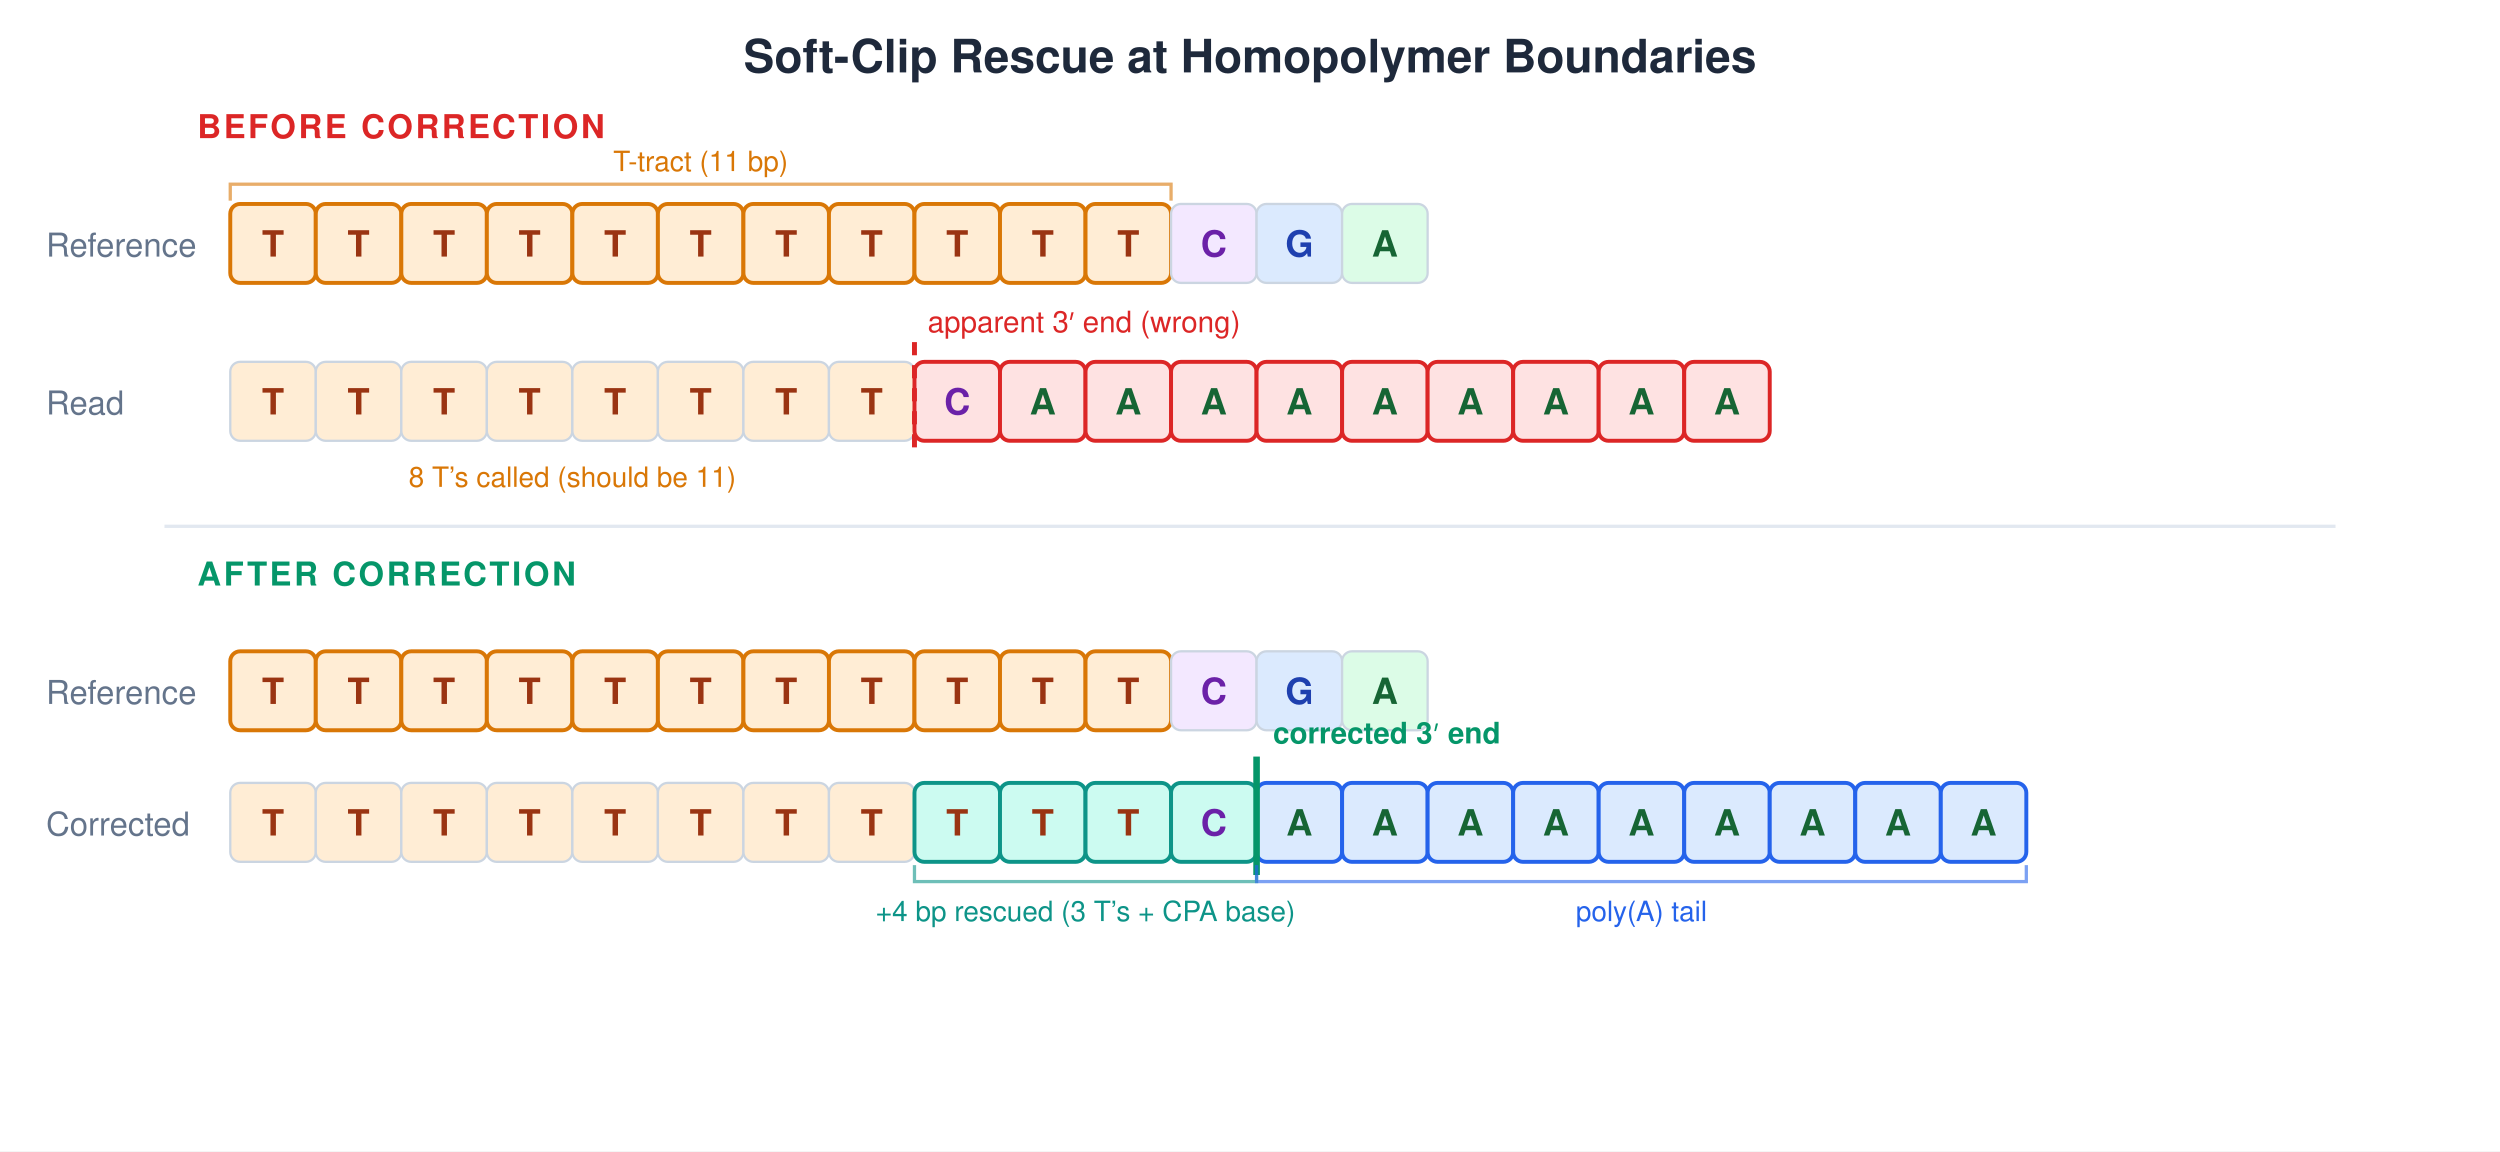
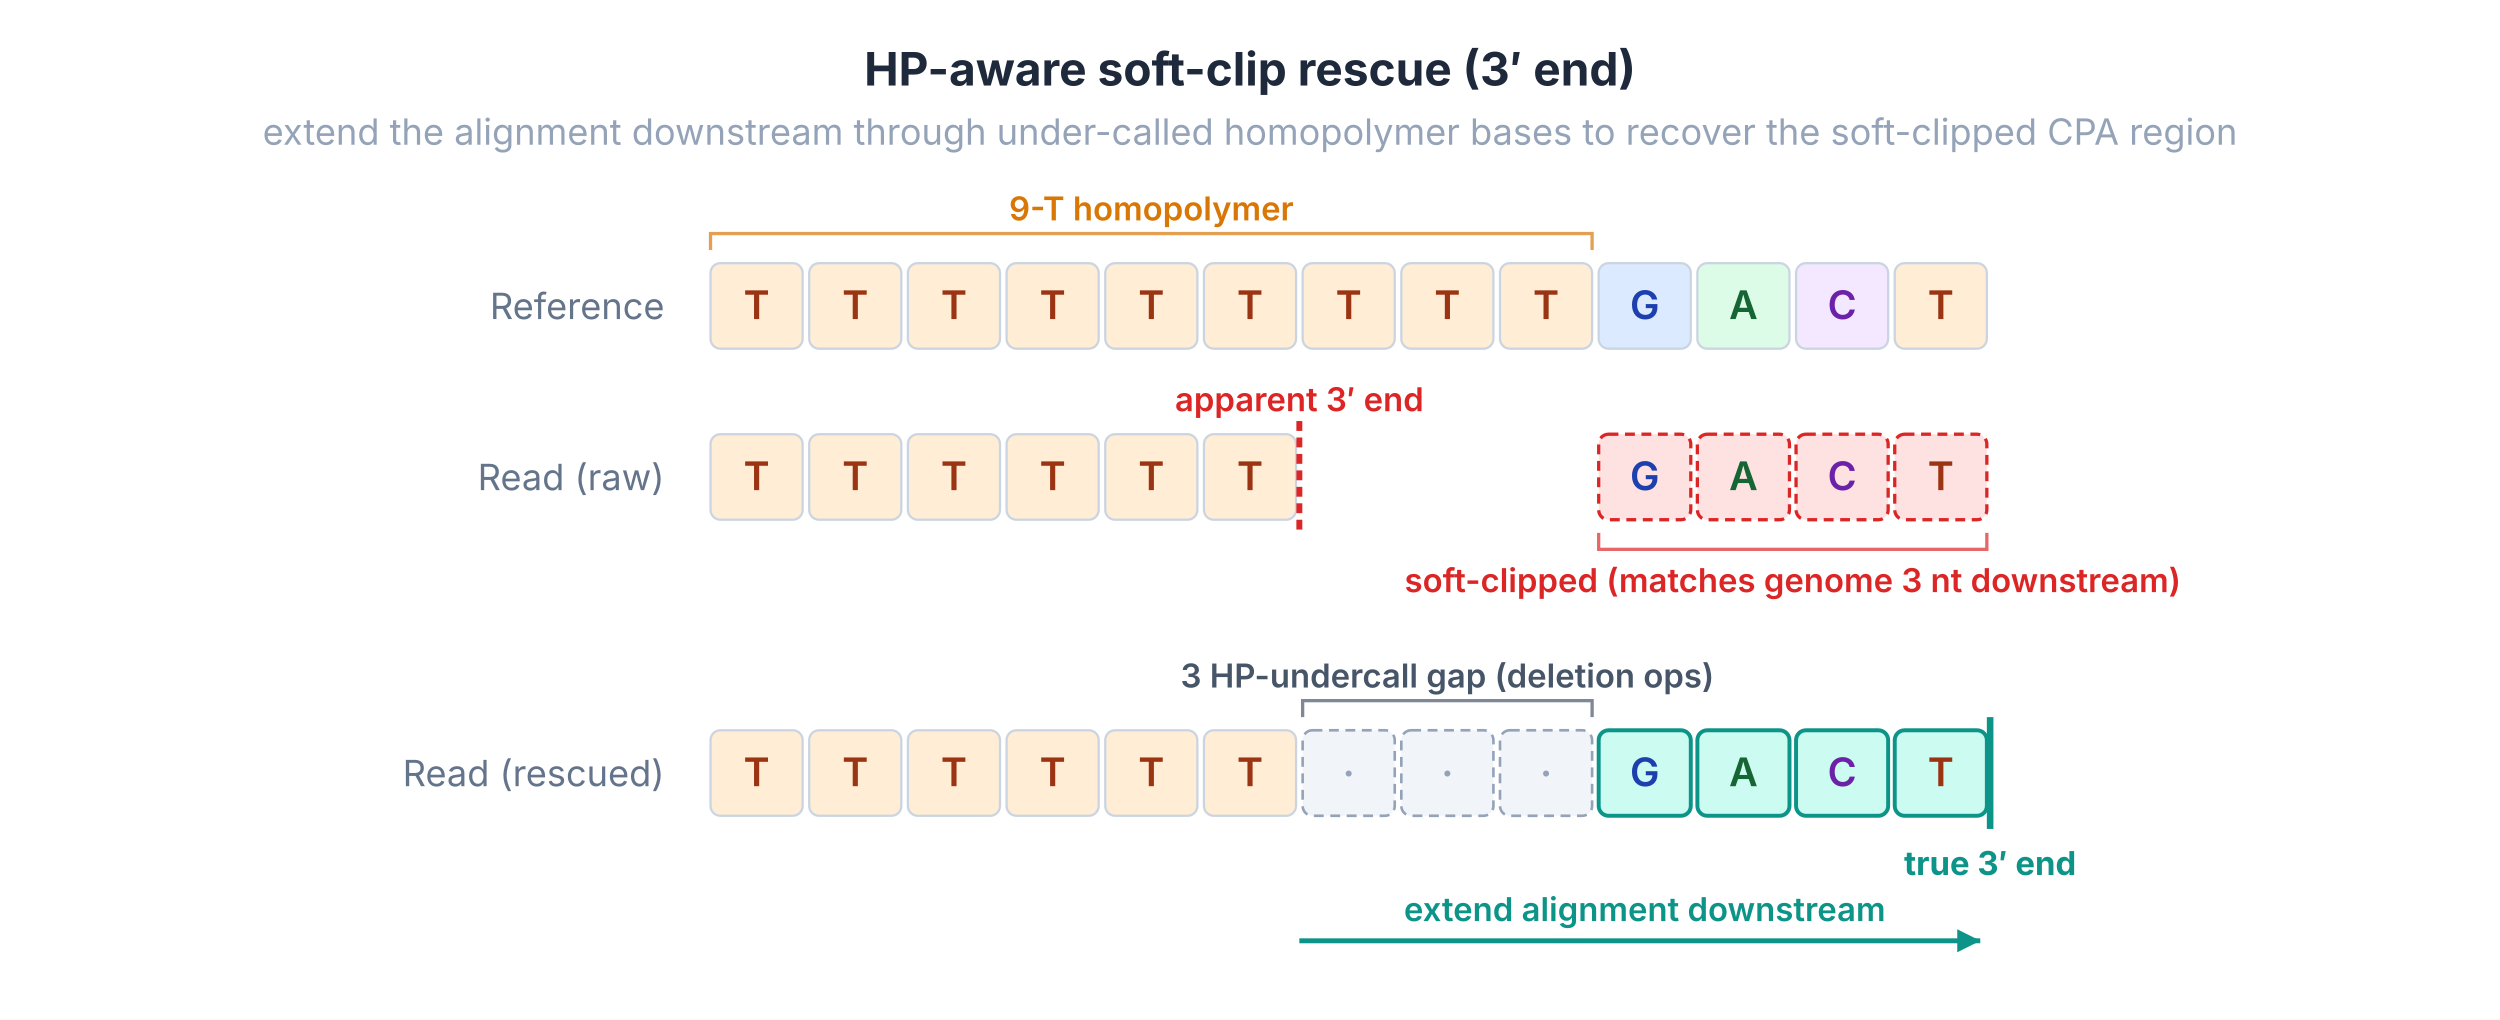
- <svg xmlns="http://www.w3.org/2000/svg" width="760" height="350" viewBox="0 0 760 350">
-   <rect fill="#ffffff" width="760" height="350" />
-   <g font-family="Helvetica Neue, Helvetica, Arial, sans-serif">
-     <text fill="#1e293b" font-size="14" font-weight="bold" text-anchor="middle" x="380" y="22">Soft-Clip Rescue at Homopolymer Boundaries</text>
-     <text fill="#dc2626" font-size="10" font-weight="bold" letter-spacing="0.8" x="60" y="42">BEFORE CORRECTION</text>
-     <text fill="#64748b" font-size="10" x="14" y="78">Reference</text>
-     <rect fill="#ffedd5" height="24" rx="3" width="26" x="70" y="62" stroke="#d97706" stroke-width="1.2" />
-     <text fill="#9a3412" font-size="11" font-weight="600" text-anchor="middle" x="83" y="78">T</text>
-     <rect fill="#ffedd5" height="24" rx="3" width="26" x="96" y="62" stroke="#d97706" stroke-width="1.2" />
-     <text fill="#9a3412" font-size="11" font-weight="600" text-anchor="middle" x="109" y="78">T</text>
-     <rect fill="#ffedd5" height="24" rx="3" width="26" x="122" y="62" stroke="#d97706" stroke-width="1.2" />
-     <text fill="#9a3412" font-size="11" font-weight="600" text-anchor="middle" x="135" y="78">T</text>
-     <rect fill="#ffedd5" height="24" rx="3" width="26" x="148" y="62" stroke="#d97706" stroke-width="1.2" />
-     <text fill="#9a3412" font-size="11" font-weight="600" text-anchor="middle" x="161" y="78">T</text>
-     <rect fill="#ffedd5" height="24" rx="3" width="26" x="174" y="62" stroke="#d97706" stroke-width="1.2" />
-     <text fill="#9a3412" font-size="11" font-weight="600" text-anchor="middle" x="187" y="78">T</text>
-     <rect fill="#ffedd5" height="24" rx="3" width="26" x="200" y="62" stroke="#d97706" stroke-width="1.2" />
-     <text fill="#9a3412" font-size="11" font-weight="600" text-anchor="middle" x="213" y="78">T</text>
-     <rect fill="#ffedd5" height="24" rx="3" width="26" x="226" y="62" stroke="#d97706" stroke-width="1.2" />
-     <text fill="#9a3412" font-size="11" font-weight="600" text-anchor="middle" x="239" y="78">T</text>
-     <rect fill="#ffedd5" height="24" rx="3" width="26" x="252" y="62" stroke="#d97706" stroke-width="1.2" />
-     <text fill="#9a3412" font-size="11" font-weight="600" text-anchor="middle" x="265" y="78">T</text>
-     <rect fill="#ffedd5" height="24" rx="3" width="26" x="278" y="62" stroke="#d97706" stroke-width="1.2" />
-     <text fill="#9a3412" font-size="11" font-weight="600" text-anchor="middle" x="291" y="78">T</text>
-     <rect fill="#ffedd5" height="24" rx="3" width="26" x="304" y="62" stroke="#d97706" stroke-width="1.2" />
-     <text fill="#9a3412" font-size="11" font-weight="600" text-anchor="middle" x="317" y="78">T</text>
-     <rect fill="#ffedd5" height="24" rx="3" width="26" x="330" y="62" stroke="#d97706" stroke-width="1.2" />
-     <text fill="#9a3412" font-size="11" font-weight="600" text-anchor="middle" x="343" y="78">T</text>
-     <rect fill="#f3e8ff" height="24" rx="3" width="26" x="356" y="62" stroke="#cbd5e1" stroke-width="0.7" />
-     <text fill="#6b21a8" font-size="11" font-weight="600" text-anchor="middle" x="369" y="78">C</text>
-     <rect fill="#dbeafe" height="24" rx="3" width="26" x="382" y="62" stroke="#cbd5e1" stroke-width="0.7" />
-     <text fill="#1e40af" font-size="11" font-weight="600" text-anchor="middle" x="395" y="78">G</text>
-     <rect fill="#dcfce7" height="24" rx="3" width="26" x="408" y="62" stroke="#cbd5e1" stroke-width="0.7" />
-     <text fill="#166534" font-size="11" font-weight="600" text-anchor="middle" x="421" y="78">A</text>
-     <path d="M70,61 L70,56 L356,56 L356,61" fill="none" stroke="#d97706" stroke-width="1" opacity="0.6" />
-     <text fill="#d97706" font-size="8.5" text-anchor="middle" x="213.0" y="52">T-tract (11 bp)</text>
-     <text fill="#64748b" font-size="10" x="14" y="126">Read</text>
-     <rect fill="#ffedd5" height="24" rx="3" width="26" x="70" y="110" stroke="#cbd5e1" stroke-width="0.7" />
-     <text fill="#9a3412" font-size="11" font-weight="600" text-anchor="middle" x="83" y="126">T</text>
-     <rect fill="#ffedd5" height="24" rx="3" width="26" x="96" y="110" stroke="#cbd5e1" stroke-width="0.7" />
-     <text fill="#9a3412" font-size="11" font-weight="600" text-anchor="middle" x="109" y="126">T</text>
-     <rect fill="#ffedd5" height="24" rx="3" width="26" x="122" y="110" stroke="#cbd5e1" stroke-width="0.7" />
-     <text fill="#9a3412" font-size="11" font-weight="600" text-anchor="middle" x="135" y="126">T</text>
-     <rect fill="#ffedd5" height="24" rx="3" width="26" x="148" y="110" stroke="#cbd5e1" stroke-width="0.7" />
-     <text fill="#9a3412" font-size="11" font-weight="600" text-anchor="middle" x="161" y="126">T</text>
-     <rect fill="#ffedd5" height="24" rx="3" width="26" x="174" y="110" stroke="#cbd5e1" stroke-width="0.7" />
-     <text fill="#9a3412" font-size="11" font-weight="600" text-anchor="middle" x="187" y="126">T</text>
-     <rect fill="#ffedd5" height="24" rx="3" width="26" x="200" y="110" stroke="#cbd5e1" stroke-width="0.7" />
-     <text fill="#9a3412" font-size="11" font-weight="600" text-anchor="middle" x="213" y="126">T</text>
-     <rect fill="#ffedd5" height="24" rx="3" width="26" x="226" y="110" stroke="#cbd5e1" stroke-width="0.7" />
-     <text fill="#9a3412" font-size="11" font-weight="600" text-anchor="middle" x="239" y="126">T</text>
-     <rect fill="#ffedd5" height="24" rx="3" width="26" x="252" y="110" stroke="#cbd5e1" stroke-width="0.7" />
-     <text fill="#9a3412" font-size="11" font-weight="600" text-anchor="middle" x="265" y="126">T</text>
-     <rect fill="#fee2e2" height="24" rx="3" width="26" x="278" y="110" stroke="#dc2626" stroke-width="1.2" />
-     <text fill="#6b21a8" font-size="11" font-weight="600" text-anchor="middle" x="291" y="126">C</text>
-     <rect fill="#fee2e2" height="24" rx="3" width="26" x="304" y="110" stroke="#dc2626" stroke-width="1.2" />
-     <text fill="#166534" font-size="11" font-weight="600" text-anchor="middle" x="317" y="126">A</text>
-     <rect fill="#fee2e2" height="24" rx="3" width="26" x="330" y="110" stroke="#dc2626" stroke-width="1.2" />
-     <text fill="#166534" font-size="11" font-weight="600" text-anchor="middle" x="343" y="126">A</text>
-     <rect fill="#fee2e2" height="24" rx="3" width="26" x="356" y="110" stroke="#dc2626" stroke-width="1.2" />
-     <text fill="#166534" font-size="11" font-weight="600" text-anchor="middle" x="369" y="126">A</text>
-     <rect fill="#fee2e2" height="24" rx="3" width="26" x="382" y="110" stroke="#dc2626" stroke-width="1.2" />
-     <text fill="#166534" font-size="11" font-weight="600" text-anchor="middle" x="395" y="126">A</text>
-     <rect fill="#fee2e2" height="24" rx="3" width="26" x="408" y="110" stroke="#dc2626" stroke-width="1.2" />
-     <text fill="#166534" font-size="11" font-weight="600" text-anchor="middle" x="421" y="126">A</text>
-     <rect fill="#fee2e2" height="24" rx="3" width="26" x="434" y="110" stroke="#dc2626" stroke-width="1.2" />
-     <text fill="#166534" font-size="11" font-weight="600" text-anchor="middle" x="447" y="126">A</text>
-     <rect fill="#fee2e2" height="24" rx="3" width="26" x="460" y="110" stroke="#dc2626" stroke-width="1.2" />
-     <text fill="#166534" font-size="11" font-weight="600" text-anchor="middle" x="473" y="126">A</text>
-     <rect fill="#fee2e2" height="24" rx="3" width="26" x="486" y="110" stroke="#dc2626" stroke-width="1.2" />
-     <text fill="#166534" font-size="11" font-weight="600" text-anchor="middle" x="499" y="126">A</text>
-     <rect fill="#fee2e2" height="24" rx="3" width="26" x="512" y="110" stroke="#dc2626" stroke-width="1.2" />
-     <text fill="#166534" font-size="11" font-weight="600" text-anchor="middle" x="525" y="126">A</text>
-     <line stroke="#dc2626" stroke-dasharray="4,3" stroke-width="1.5" x1="278" x2="278" y1="104" y2="138" />
-     <text fill="#dc2626" font-size="9" x="282" y="101">apparent 3′ end (wrong)</text>
-     <text fill="#d97706" font-size="8.5" text-anchor="middle" x="174" y="148">8 T’s called (should be 11)</text>
-     <line stroke="#e2e8f0" stroke-width="1" x1="50" x2="710" y1="160" y2="160" />
-     <text fill="#059669" font-size="10" font-weight="bold" letter-spacing="0.8" x="60" y="178">AFTER CORRECTION</text>
-     <text fill="#64748b" font-size="10" x="14" y="214">Reference</text>
-     <rect fill="#ffedd5" height="24" rx="3" width="26" x="70" y="198" stroke="#d97706" stroke-width="1.2" />
-     <text fill="#9a3412" font-size="11" font-weight="600" text-anchor="middle" x="83" y="214">T</text>
-     <rect fill="#ffedd5" height="24" rx="3" width="26" x="96" y="198" stroke="#d97706" stroke-width="1.2" />
-     <text fill="#9a3412" font-size="11" font-weight="600" text-anchor="middle" x="109" y="214">T</text>
-     <rect fill="#ffedd5" height="24" rx="3" width="26" x="122" y="198" stroke="#d97706" stroke-width="1.2" />
-     <text fill="#9a3412" font-size="11" font-weight="600" text-anchor="middle" x="135" y="214">T</text>
-     <rect fill="#ffedd5" height="24" rx="3" width="26" x="148" y="198" stroke="#d97706" stroke-width="1.2" />
-     <text fill="#9a3412" font-size="11" font-weight="600" text-anchor="middle" x="161" y="214">T</text>
-     <rect fill="#ffedd5" height="24" rx="3" width="26" x="174" y="198" stroke="#d97706" stroke-width="1.2" />
-     <text fill="#9a3412" font-size="11" font-weight="600" text-anchor="middle" x="187" y="214">T</text>
-     <rect fill="#ffedd5" height="24" rx="3" width="26" x="200" y="198" stroke="#d97706" stroke-width="1.2" />
-     <text fill="#9a3412" font-size="11" font-weight="600" text-anchor="middle" x="213" y="214">T</text>
-     <rect fill="#ffedd5" height="24" rx="3" width="26" x="226" y="198" stroke="#d97706" stroke-width="1.2" />
-     <text fill="#9a3412" font-size="11" font-weight="600" text-anchor="middle" x="239" y="214">T</text>
-     <rect fill="#ffedd5" height="24" rx="3" width="26" x="252" y="198" stroke="#d97706" stroke-width="1.2" />
-     <text fill="#9a3412" font-size="11" font-weight="600" text-anchor="middle" x="265" y="214">T</text>
-     <rect fill="#ffedd5" height="24" rx="3" width="26" x="278" y="198" stroke="#d97706" stroke-width="1.2" />
-     <text fill="#9a3412" font-size="11" font-weight="600" text-anchor="middle" x="291" y="214">T</text>
-     <rect fill="#ffedd5" height="24" rx="3" width="26" x="304" y="198" stroke="#d97706" stroke-width="1.2" />
-     <text fill="#9a3412" font-size="11" font-weight="600" text-anchor="middle" x="317" y="214">T</text>
-     <rect fill="#ffedd5" height="24" rx="3" width="26" x="330" y="198" stroke="#d97706" stroke-width="1.2" />
-     <text fill="#9a3412" font-size="11" font-weight="600" text-anchor="middle" x="343" y="214">T</text>
-     <rect fill="#f3e8ff" height="24" rx="3" width="26" x="356" y="198" stroke="#cbd5e1" stroke-width="0.7" />
-     <text fill="#6b21a8" font-size="11" font-weight="600" text-anchor="middle" x="369" y="214">C</text>
-     <rect fill="#dbeafe" height="24" rx="3" width="26" x="382" y="198" stroke="#cbd5e1" stroke-width="0.7" />
-     <text fill="#1e40af" font-size="11" font-weight="600" text-anchor="middle" x="395" y="214">G</text>
-     <rect fill="#dcfce7" height="24" rx="3" width="26" x="408" y="198" stroke="#cbd5e1" stroke-width="0.7" />
-     <text fill="#166534" font-size="11" font-weight="600" text-anchor="middle" x="421" y="214">A</text>
-     <text fill="#64748b" font-size="10" x="14" y="254">Corrected</text>
-     <rect fill="#ffedd5" height="24" rx="3" width="26" x="70" y="238" stroke="#cbd5e1" stroke-width="0.7" />
-     <text fill="#9a3412" font-size="11" font-weight="600" text-anchor="middle" x="83" y="254">T</text>
-     <rect fill="#ffedd5" height="24" rx="3" width="26" x="96" y="238" stroke="#cbd5e1" stroke-width="0.7" />
-     <text fill="#9a3412" font-size="11" font-weight="600" text-anchor="middle" x="109" y="254">T</text>
-     <rect fill="#ffedd5" height="24" rx="3" width="26" x="122" y="238" stroke="#cbd5e1" stroke-width="0.7" />
-     <text fill="#9a3412" font-size="11" font-weight="600" text-anchor="middle" x="135" y="254">T</text>
-     <rect fill="#ffedd5" height="24" rx="3" width="26" x="148" y="238" stroke="#cbd5e1" stroke-width="0.7" />
-     <text fill="#9a3412" font-size="11" font-weight="600" text-anchor="middle" x="161" y="254">T</text>
-     <rect fill="#ffedd5" height="24" rx="3" width="26" x="174" y="238" stroke="#cbd5e1" stroke-width="0.7" />
-     <text fill="#9a3412" font-size="11" font-weight="600" text-anchor="middle" x="187" y="254">T</text>
-     <rect fill="#ffedd5" height="24" rx="3" width="26" x="200" y="238" stroke="#cbd5e1" stroke-width="0.7" />
-     <text fill="#9a3412" font-size="11" font-weight="600" text-anchor="middle" x="213" y="254">T</text>
-     <rect fill="#ffedd5" height="24" rx="3" width="26" x="226" y="238" stroke="#cbd5e1" stroke-width="0.7" />
-     <text fill="#9a3412" font-size="11" font-weight="600" text-anchor="middle" x="239" y="254">T</text>
-     <rect fill="#ffedd5" height="24" rx="3" width="26" x="252" y="238" stroke="#cbd5e1" stroke-width="0.7" />
-     <text fill="#9a3412" font-size="11" font-weight="600" text-anchor="middle" x="265" y="254">T</text>
-     <rect fill="#ccfbf1" height="24" rx="3" width="26" x="278" y="238" stroke="#0d9488" stroke-width="1.2" />
-     <text fill="#9a3412" font-size="11" font-weight="600" text-anchor="middle" x="291" y="254">T</text>
-     <rect fill="#ccfbf1" height="24" rx="3" width="26" x="304" y="238" stroke="#0d9488" stroke-width="1.2" />
-     <text fill="#9a3412" font-size="11" font-weight="600" text-anchor="middle" x="317" y="254">T</text>
-     <rect fill="#ccfbf1" height="24" rx="3" width="26" x="330" y="238" stroke="#0d9488" stroke-width="1.2" />
-     <text fill="#9a3412" font-size="11" font-weight="600" text-anchor="middle" x="343" y="254">T</text>
-     <rect fill="#ccfbf1" height="24" rx="3" width="26" x="356" y="238" stroke="#0d9488" stroke-width="1.2" />
-     <text fill="#6b21a8" font-size="11" font-weight="600" text-anchor="middle" x="369" y="254">C</text>
-     <rect fill="#dbeafe" height="24" rx="3" width="26" x="382" y="238" stroke="#2563eb" stroke-width="1.2" />
-     <text fill="#166534" font-size="11" font-weight="600" text-anchor="middle" x="395" y="254">A</text>
-     <rect fill="#dbeafe" height="24" rx="3" width="26" x="408" y="238" stroke="#2563eb" stroke-width="1.2" />
-     <text fill="#166534" font-size="11" font-weight="600" text-anchor="middle" x="421" y="254">A</text>
-     <rect fill="#dbeafe" height="24" rx="3" width="26" x="434" y="238" stroke="#2563eb" stroke-width="1.2" />
-     <text fill="#166534" font-size="11" font-weight="600" text-anchor="middle" x="447" y="254">A</text>
-     <rect fill="#dbeafe" height="24" rx="3" width="26" x="460" y="238" stroke="#2563eb" stroke-width="1.2" />
-     <text fill="#166534" font-size="11" font-weight="600" text-anchor="middle" x="473" y="254">A</text>
-     <rect fill="#dbeafe" height="24" rx="3" width="26" x="486" y="238" stroke="#2563eb" stroke-width="1.2" />
-     <text fill="#166534" font-size="11" font-weight="600" text-anchor="middle" x="499" y="254">A</text>
-     <rect fill="#dbeafe" height="24" rx="3" width="26" x="512" y="238" stroke="#2563eb" stroke-width="1.2" />
-     <text fill="#166534" font-size="11" font-weight="600" text-anchor="middle" x="525" y="254">A</text>
-     <rect fill="#dbeafe" height="24" rx="3" width="26" x="538" y="238" stroke="#2563eb" stroke-width="1.2" />
-     <text fill="#166534" font-size="11" font-weight="600" text-anchor="middle" x="551" y="254">A</text>
-     <rect fill="#dbeafe" height="24" rx="3" width="26" x="564" y="238" stroke="#2563eb" stroke-width="1.2" />
-     <text fill="#166534" font-size="11" font-weight="600" text-anchor="middle" x="577" y="254">A</text>
-     <rect fill="#dbeafe" height="24" rx="3" width="26" x="590" y="238" stroke="#2563eb" stroke-width="1.2" />
-     <text fill="#166534" font-size="11" font-weight="600" text-anchor="middle" x="603" y="254">A</text>
-     <line stroke="#059669" stroke-width="2" x1="382" x2="382" y1="230" y2="266" />
-     <text fill="#059669" font-size="9" font-weight="600" x="387" y="226">corrected 3′ end</text>
-     <path d="M278,263 L278,268 L382,268 L382,263" fill="none" stroke="#0d9488" stroke-width="1" opacity="0.6" />
-     <text fill="#0d9488" font-size="8.5" text-anchor="middle" x="330.0" y="280">+4 bp rescued (3 T’s + CPA base)</text>
-     <path d="M382,263 L382,268 L616,268 L616,263" fill="none" stroke="#2563eb" stroke-width="1" opacity="0.6" />
-     <text fill="#2563eb" font-size="8.5" text-anchor="middle" x="499.0" y="280">poly(A) tail</text>
+ <svg xmlns="http://www.w3.org/2000/svg" width="760" height="310" viewBox="0 0 760 310">
+   <defs>
+     <marker id="arr_t" markerWidth="7" markerHeight="7" refX="7" refY="3.5" orient="auto" markerUnits="userSpaceOnUse">
+       <path d="M0,0 L0,7 L7,3.5 z" fill="#0d9488" />
+     </marker>
+   </defs>
+   <rect fill="#ffffff" width="760" height="310" />
+   <g font-family="Inter, Helvetica Neue, Helvetica, Arial, sans-serif">
+     <text fill="#1e293b" font-size="14" font-weight="700" text-anchor="middle" x="380.0" y="26">HP-aware soft-clip rescue (3′ end)</text>
+     <text fill="#94a3b8" font-size="11" font-weight="400" text-anchor="middle" x="380.0" y="44">extend the alignment downstream through under-called homopolymer bases to recover the soft-clipped CPA region</text>
+     <text fill="#64748b" font-size="11" font-weight="400" text-anchor="end" x="202" y="97.0">Reference</text>
+     <text fill="#64748b" font-size="11" font-weight="400" text-anchor="end" x="202" y="149.0">Read (raw)</text>
+     <text fill="#64748b" font-size="11" font-weight="400" text-anchor="end" x="202" y="239.0">Read (rescued)</text>
+     <rect fill="#ffedd5" height="26" rx="3" width="28" x="216" y="80" stroke="#cbd5e1" stroke-width="0.7" />
+     <text fill="#9a3412" font-size="12" font-weight="600" text-anchor="middle" x="230.0" y="97.0">T</text>
+     <rect fill="#ffedd5" height="26" rx="3" width="28" x="246" y="80" stroke="#cbd5e1" stroke-width="0.7" />
+     <text fill="#9a3412" font-size="12" font-weight="600" text-anchor="middle" x="260.0" y="97.0">T</text>
+     <rect fill="#ffedd5" height="26" rx="3" width="28" x="276" y="80" stroke="#cbd5e1" stroke-width="0.7" />
+     <text fill="#9a3412" font-size="12" font-weight="600" text-anchor="middle" x="290.0" y="97.0">T</text>
+     <rect fill="#ffedd5" height="26" rx="3" width="28" x="306" y="80" stroke="#cbd5e1" stroke-width="0.7" />
+     <text fill="#9a3412" font-size="12" font-weight="600" text-anchor="middle" x="320.0" y="97.0">T</text>
+     <rect fill="#ffedd5" height="26" rx="3" width="28" x="336" y="80" stroke="#cbd5e1" stroke-width="0.7" />
+     <text fill="#9a3412" font-size="12" font-weight="600" text-anchor="middle" x="350.0" y="97.0">T</text>
+     <rect fill="#ffedd5" height="26" rx="3" width="28" x="366" y="80" stroke="#cbd5e1" stroke-width="0.7" />
+     <text fill="#9a3412" font-size="12" font-weight="600" text-anchor="middle" x="380.0" y="97.0">T</text>
+     <rect fill="#ffedd5" height="26" rx="3" width="28" x="396" y="80" stroke="#cbd5e1" stroke-width="0.7" />
+     <text fill="#9a3412" font-size="12" font-weight="600" text-anchor="middle" x="410.0" y="97.0">T</text>
+     <rect fill="#ffedd5" height="26" rx="3" width="28" x="426" y="80" stroke="#cbd5e1" stroke-width="0.7" />
+     <text fill="#9a3412" font-size="12" font-weight="600" text-anchor="middle" x="440.0" y="97.0">T</text>
+     <rect fill="#ffedd5" height="26" rx="3" width="28" x="456" y="80" stroke="#cbd5e1" stroke-width="0.7" />
+     <text fill="#9a3412" font-size="12" font-weight="600" text-anchor="middle" x="470.0" y="97.0">T</text>
+     <rect fill="#dbeafe" height="26" rx="3" width="28" x="486" y="80" stroke="#cbd5e1" stroke-width="0.7" />
+     <text fill="#1e40af" font-size="12" font-weight="600" text-anchor="middle" x="500.0" y="97.0">G</text>
+     <rect fill="#dcfce7" height="26" rx="3" width="28" x="516" y="80" stroke="#cbd5e1" stroke-width="0.7" />
+     <text fill="#166534" font-size="12" font-weight="600" text-anchor="middle" x="530.0" y="97.0">A</text>
+     <rect fill="#f3e8ff" height="26" rx="3" width="28" x="546" y="80" stroke="#cbd5e1" stroke-width="0.7" />
+     <text fill="#6b21a8" font-size="12" font-weight="600" text-anchor="middle" x="560.0" y="97.0">C</text>
+     <rect fill="#ffedd5" height="26" rx="3" width="28" x="576" y="80" stroke="#cbd5e1" stroke-width="0.7" />
+     <text fill="#9a3412" font-size="12" font-weight="600" text-anchor="middle" x="590.0" y="97.0">T</text>
+     <path d="M216,76 L216,71 L484,71 L484,76" fill="none" stroke="#d97706" stroke-width="1" opacity="0.7" />
+     <text fill="#d97706" font-size="10" font-weight="600" text-anchor="middle" x="350.0" y="67">9-T homopolymer</text>
+     <rect fill="#ffedd5" height="26" rx="3" width="28" x="216" y="132" stroke="#cbd5e1" stroke-width="0.7" />
+     <text fill="#9a3412" font-size="12" font-weight="600" text-anchor="middle" x="230.0" y="149.0">T</text>
+     <rect fill="#ffedd5" height="26" rx="3" width="28" x="246" y="132" stroke="#cbd5e1" stroke-width="0.7" />
+     <text fill="#9a3412" font-size="12" font-weight="600" text-anchor="middle" x="260.0" y="149.0">T</text>
+     <rect fill="#ffedd5" height="26" rx="3" width="28" x="276" y="132" stroke="#cbd5e1" stroke-width="0.7" />
+     <text fill="#9a3412" font-size="12" font-weight="600" text-anchor="middle" x="290.0" y="149.0">T</text>
+     <rect fill="#ffedd5" height="26" rx="3" width="28" x="306" y="132" stroke="#cbd5e1" stroke-width="0.7" />
+     <text fill="#9a3412" font-size="12" font-weight="600" text-anchor="middle" x="320.0" y="149.0">T</text>
+     <rect fill="#ffedd5" height="26" rx="3" width="28" x="336" y="132" stroke="#cbd5e1" stroke-width="0.7" />
+     <text fill="#9a3412" font-size="12" font-weight="600" text-anchor="middle" x="350.0" y="149.0">T</text>
+     <rect fill="#ffedd5" height="26" rx="3" width="28" x="366" y="132" stroke="#cbd5e1" stroke-width="0.7" />
+     <text fill="#9a3412" font-size="12" font-weight="600" text-anchor="middle" x="380.0" y="149.0">T</text>
+     <rect fill="#fee2e2" height="26" rx="3" width="28" x="486" y="132" stroke="#dc2626" stroke-width="1.0" stroke-dasharray="3,2" />
+     <text fill="#1e40af" font-size="12" font-weight="600" text-anchor="middle" x="500.0" y="149.0">G</text>
+     <rect fill="#fee2e2" height="26" rx="3" width="28" x="516" y="132" stroke="#dc2626" stroke-width="1.0" stroke-dasharray="3,2" />
+     <text fill="#166534" font-size="12" font-weight="600" text-anchor="middle" x="530.0" y="149.0">A</text>
+     <rect fill="#fee2e2" height="26" rx="3" width="28" x="546" y="132" stroke="#dc2626" stroke-width="1.0" stroke-dasharray="3,2" />
+     <text fill="#6b21a8" font-size="12" font-weight="600" text-anchor="middle" x="560.0" y="149.0">C</text>
+     <rect fill="#fee2e2" height="26" rx="3" width="28" x="576" y="132" stroke="#dc2626" stroke-width="1.0" stroke-dasharray="3,2" />
+     <text fill="#9a3412" font-size="12" font-weight="600" text-anchor="middle" x="590.0" y="149.0">T</text>
+     <line stroke="#dc2626" stroke-width="1.8" stroke-dasharray="3,2" x1="395" x2="395" y1="128" y2="162" />
+     <text fill="#dc2626" font-size="10" font-weight="600" text-anchor="middle" x="395" y="125">apparent 3′ end</text>
+     <path d="M486,162 L486,167 L604,167 L604,162" fill="none" stroke="#dc2626" stroke-width="1" opacity="0.7" />
+     <text fill="#dc2626" font-size="10" font-weight="600" text-anchor="middle" x="545.0" y="180">soft-clipped (matches genome 3 nt downstream)</text>
+     <rect fill="#ffedd5" height="26" rx="3" width="28" x="216" y="222" stroke="#cbd5e1" stroke-width="0.7" />
+     <text fill="#9a3412" font-size="12" font-weight="600" text-anchor="middle" x="230.0" y="239.0">T</text>
+     <rect fill="#ffedd5" height="26" rx="3" width="28" x="246" y="222" stroke="#cbd5e1" stroke-width="0.7" />
+     <text fill="#9a3412" font-size="12" font-weight="600" text-anchor="middle" x="260.0" y="239.0">T</text>
+     <rect fill="#ffedd5" height="26" rx="3" width="28" x="276" y="222" stroke="#cbd5e1" stroke-width="0.7" />
+     <text fill="#9a3412" font-size="12" font-weight="600" text-anchor="middle" x="290.0" y="239.0">T</text>
+     <rect fill="#ffedd5" height="26" rx="3" width="28" x="306" y="222" stroke="#cbd5e1" stroke-width="0.7" />
+     <text fill="#9a3412" font-size="12" font-weight="600" text-anchor="middle" x="320.0" y="239.0">T</text>
+     <rect fill="#ffedd5" height="26" rx="3" width="28" x="336" y="222" stroke="#cbd5e1" stroke-width="0.7" />
+     <text fill="#9a3412" font-size="12" font-weight="600" text-anchor="middle" x="350.0" y="239.0">T</text>
+     <rect fill="#ffedd5" height="26" rx="3" width="28" x="366" y="222" stroke="#cbd5e1" stroke-width="0.7" />
+     <text fill="#9a3412" font-size="12" font-weight="600" text-anchor="middle" x="380.0" y="239.0">T</text>
+     <rect fill="#f1f5f9" height="26" rx="3" width="28" x="396" y="222" stroke="#94a3b8" stroke-width="0.8" stroke-dasharray="3,2" />
+     <text fill="#94a3b8" font-size="14" font-weight="400" text-anchor="middle" x="410.0" y="240.0">·</text>
+     <rect fill="#f1f5f9" height="26" rx="3" width="28" x="426" y="222" stroke="#94a3b8" stroke-width="0.8" stroke-dasharray="3,2" />
+     <text fill="#94a3b8" font-size="14" font-weight="400" text-anchor="middle" x="440.0" y="240.0">·</text>
+     <rect fill="#f1f5f9" height="26" rx="3" width="28" x="456" y="222" stroke="#94a3b8" stroke-width="0.8" stroke-dasharray="3,2" />
+     <text fill="#94a3b8" font-size="14" font-weight="400" text-anchor="middle" x="470.0" y="240.0">·</text>
+     <rect fill="#ccfbf1" height="26" rx="3" width="28" x="486" y="222" stroke="#0d9488" stroke-width="1.2" />
+     <text fill="#1e40af" font-size="12" font-weight="600" text-anchor="middle" x="500.0" y="239.0">G</text>
+     <rect fill="#ccfbf1" height="26" rx="3" width="28" x="516" y="222" stroke="#0d9488" stroke-width="1.2" />
+     <text fill="#166534" font-size="12" font-weight="600" text-anchor="middle" x="530.0" y="239.0">A</text>
+     <rect fill="#ccfbf1" height="26" rx="3" width="28" x="546" y="222" stroke="#0d9488" stroke-width="1.2" />
+     <text fill="#6b21a8" font-size="12" font-weight="600" text-anchor="middle" x="560.0" y="239.0">C</text>
+     <rect fill="#ccfbf1" height="26" rx="3" width="28" x="576" y="222" stroke="#0d9488" stroke-width="1.2" />
+     <text fill="#9a3412" font-size="12" font-weight="600" text-anchor="middle" x="590.0" y="239.0">T</text>
+     <path d="M396,218 L396,213 L484,213 L484,218" fill="none" stroke="#475569" stroke-width="1" opacity="0.7" />
+     <text fill="#475569" font-size="10" font-weight="600" text-anchor="middle" x="440.0" y="209">3 HP-undercall gap (deletion ops)</text>
+     <line stroke="#0d9488" stroke-width="2" x1="605" x2="605" y1="218" y2="252" />
+     <text fill="#0d9488" font-size="10" font-weight="700" text-anchor="middle" x="605" y="266">true 3′ end</text>
+     <line stroke="#0d9488" stroke-width="1.5" x1="395" x2="602" y1="286" y2="286" marker-end="url(#arr_t)" />
+     <text fill="#0d9488" font-size="10" font-weight="600" text-anchor="middle" x="500.0" y="280">extend alignment downstream</text>
  </g>
</svg>
